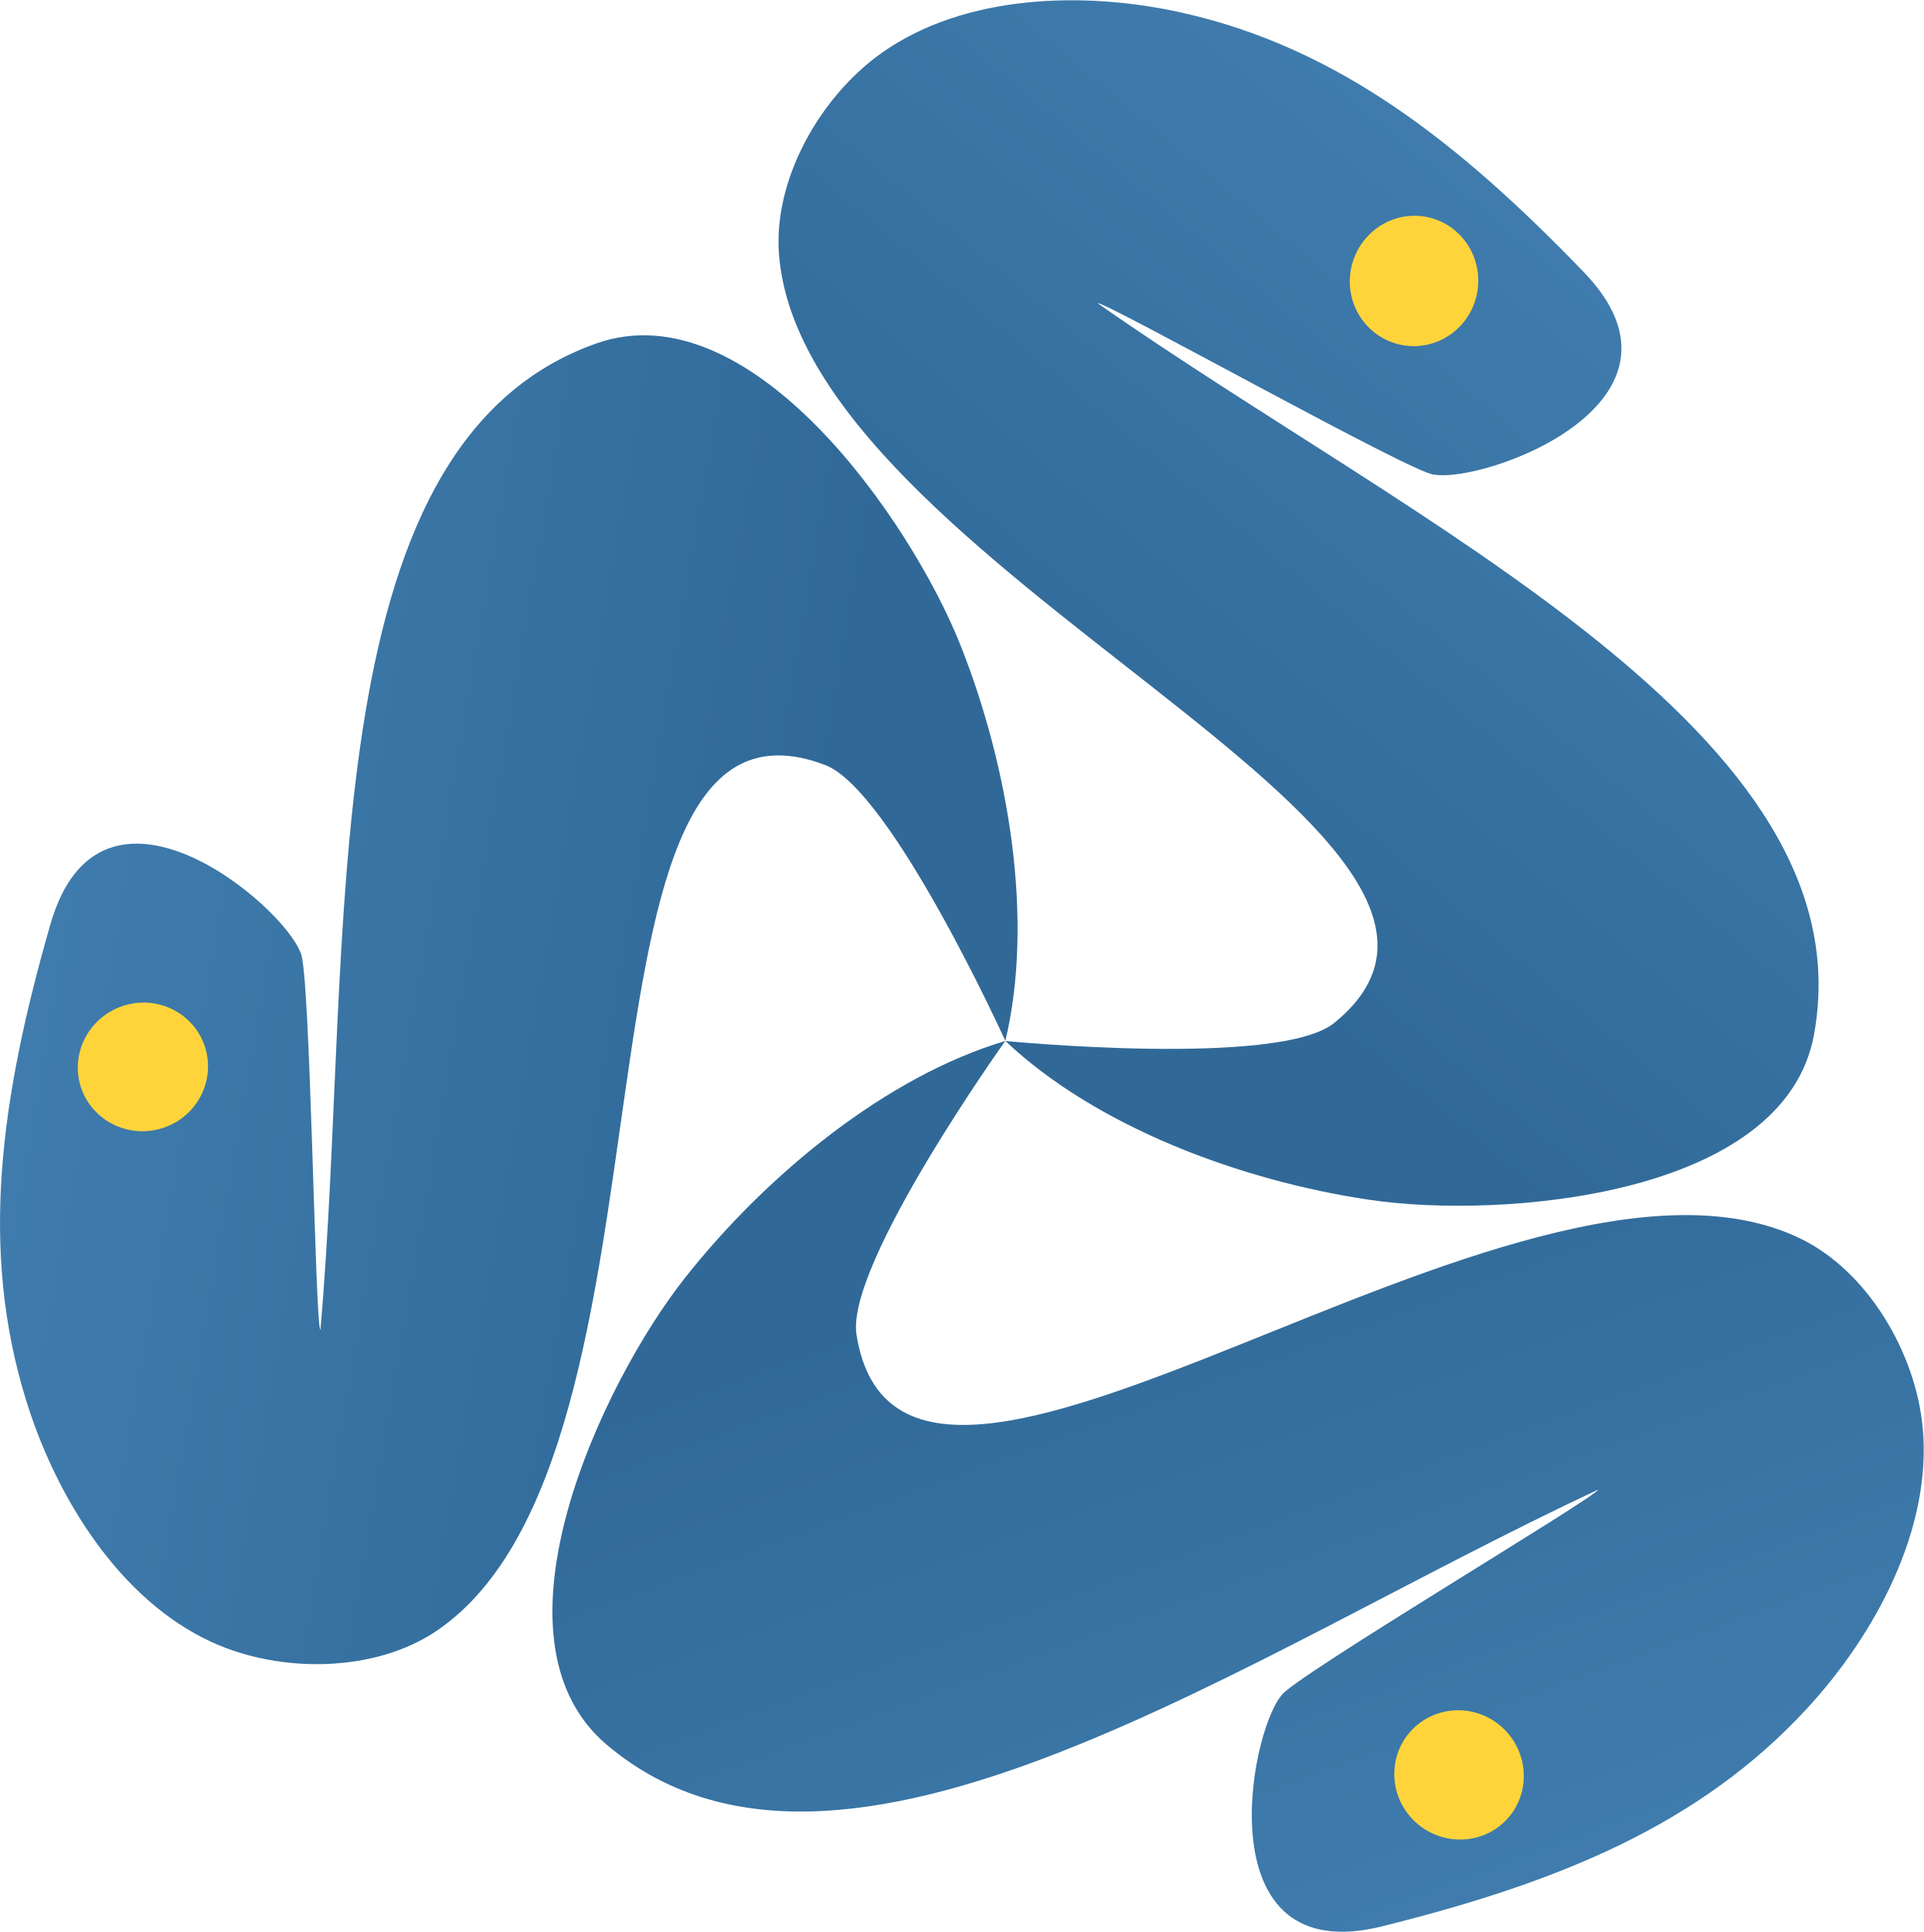
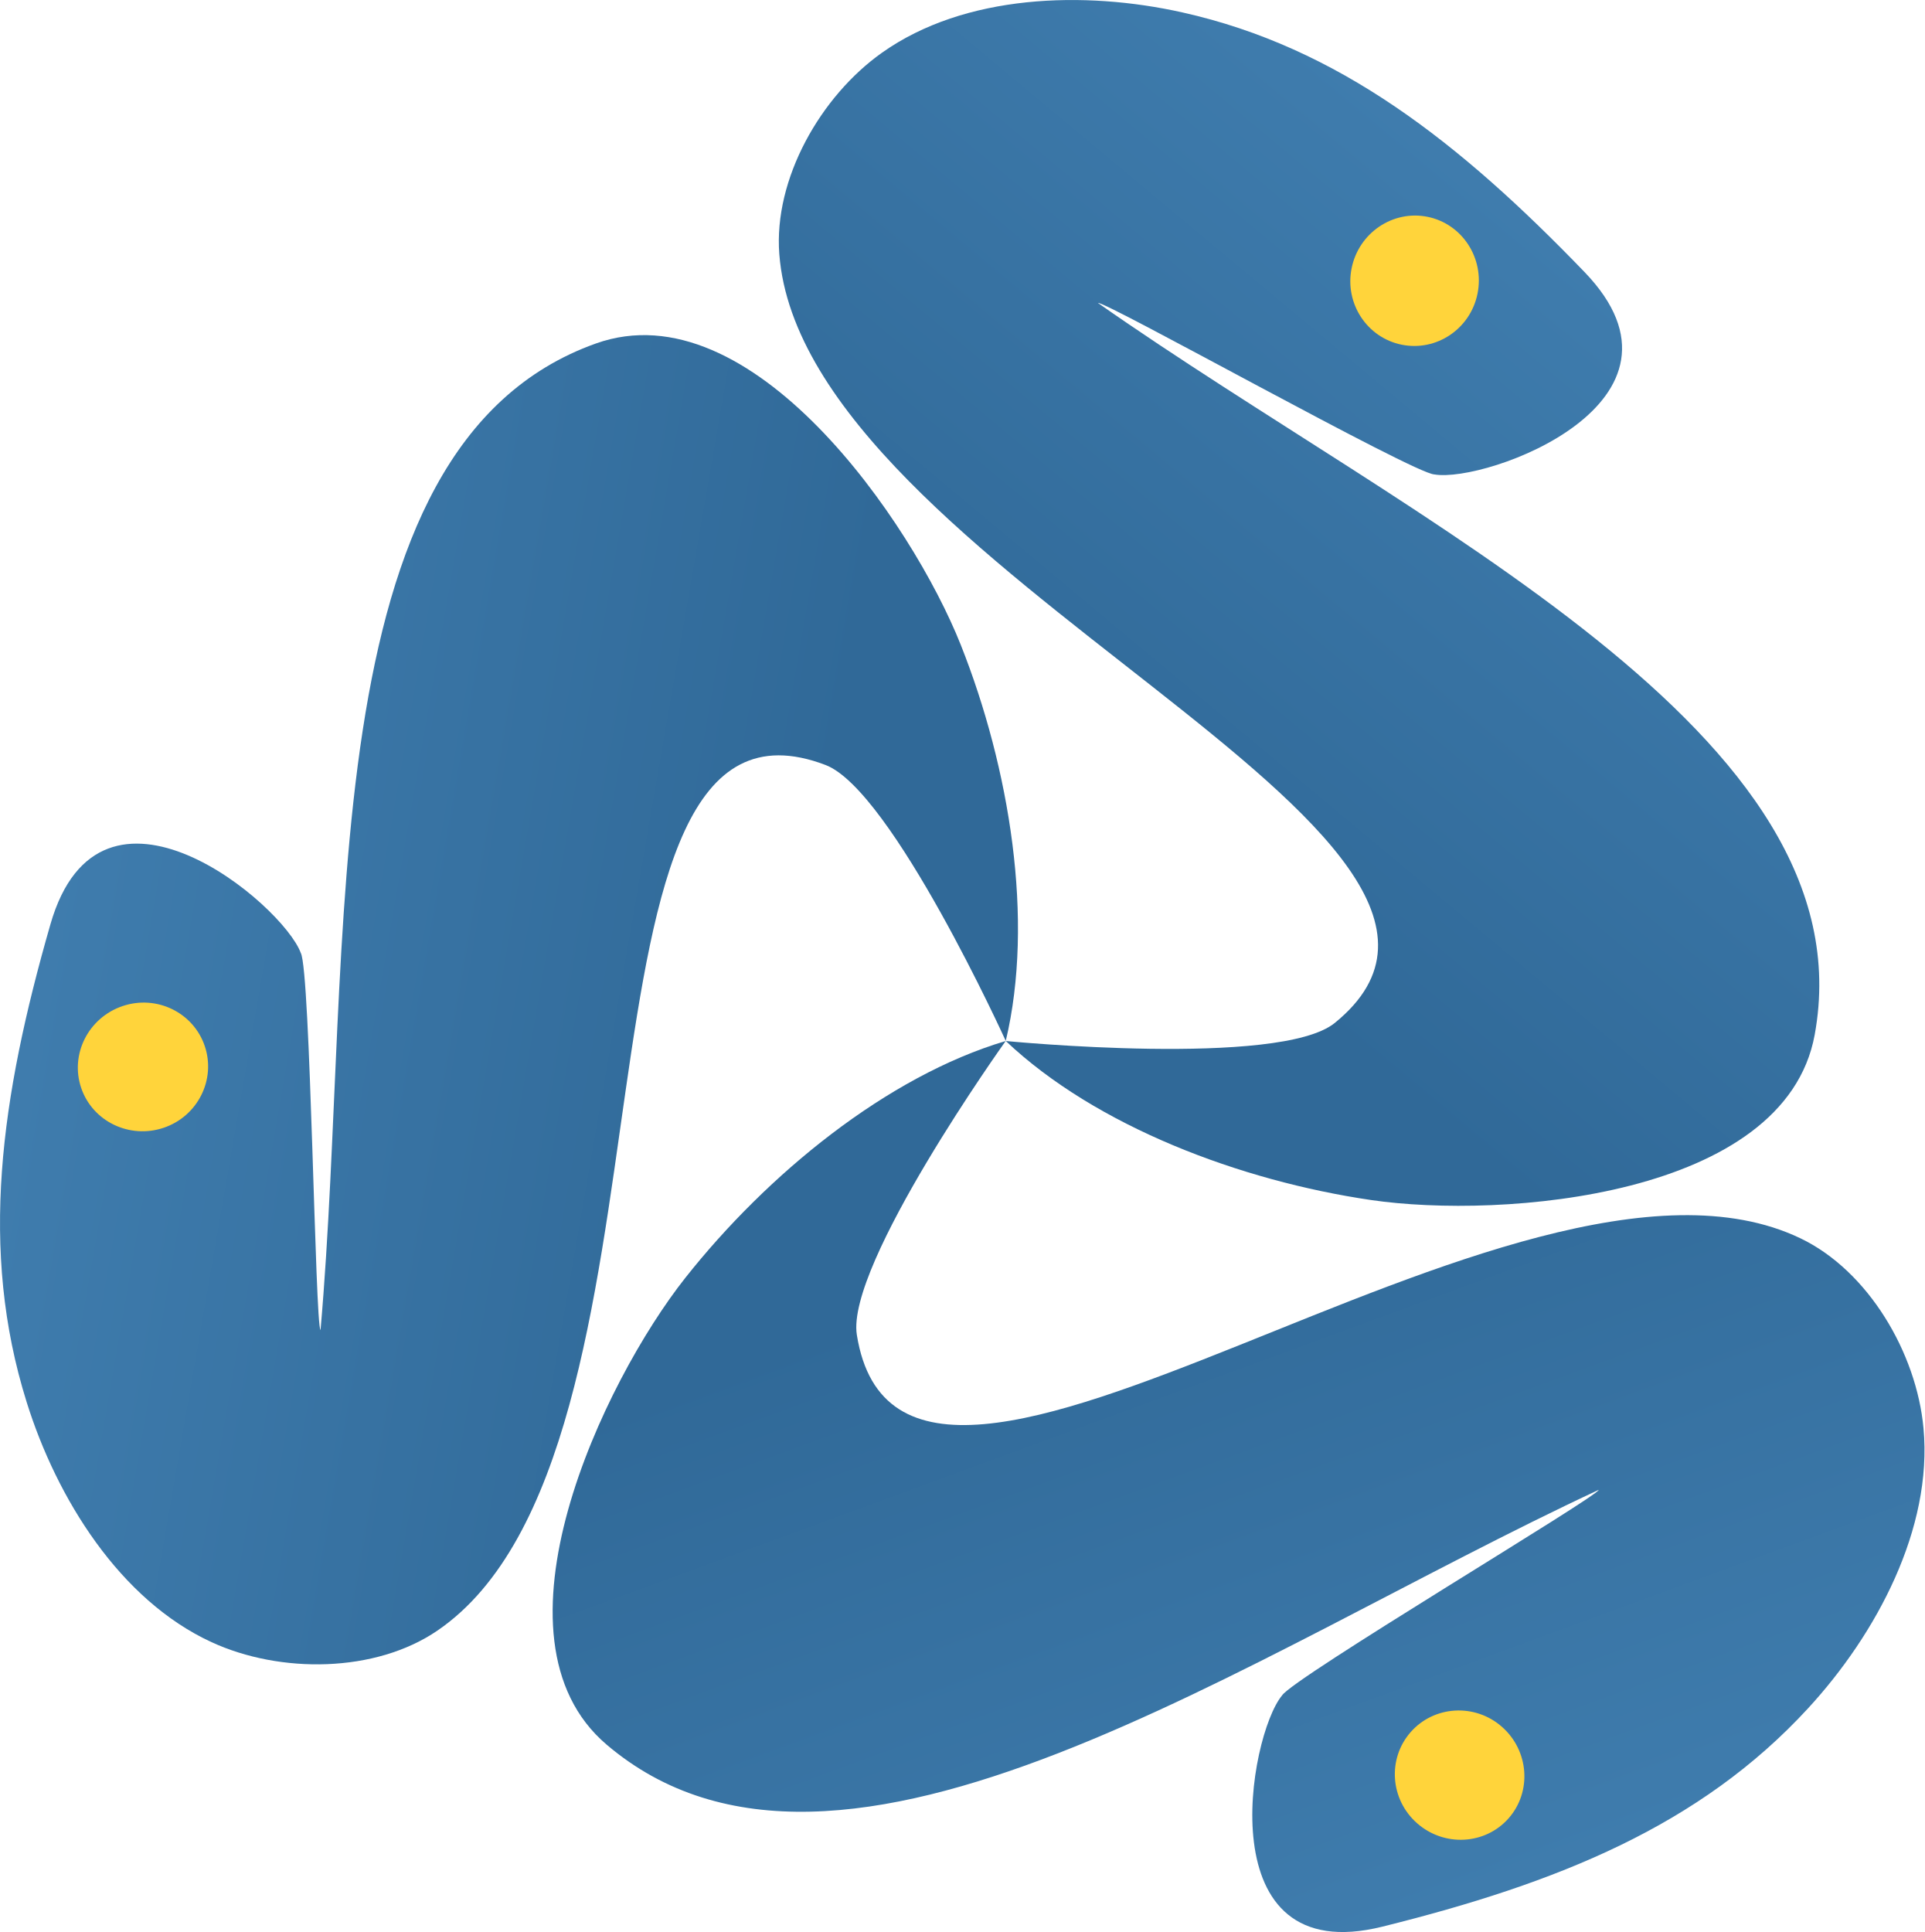
- <svg xmlns="http://www.w3.org/2000/svg" xmlns:xlink="http://www.w3.org/1999/xlink" width="1.927in" height="1.935in" viewBox="0 0 48.953 49.142" version="1.1" id="svg6920">
+ <svg xmlns="http://www.w3.org/2000/svg" xmlns:xlink="http://www.w3.org/1999/xlink" id="svg6920" width="185.018" height="185.735" version="1.1" viewBox="0 0 48.953 49.142">
  <defs id="defs6914">
-     <linearGradient xlink:href="#linearGradient4689" id="linearGradient7854" gradientUnits="userSpaceOnUse" gradientTransform="matrix(0.148839,0,0,0.1502759,4.054789,29.54267)" x1="-86.857" y1="-115.564" x2="52.764" y2="144.015" />
+     <linearGradient id="linearGradient7854" x1="-86.857" x2="52.764" y1="-115.564" y2="144.015" gradientTransform="matrix(0.148839,0,0,0.1502759,4.054789,29.54267)" gradientUnits="userSpaceOnUse" xlink:href="#linearGradient4689" />
    <linearGradient id="linearGradient4689">
-       <stop id="stop4691" offset="0" style="stop-color:#5a9fd4;stop-opacity:1;" />
-       <stop id="stop4693" offset="1" style="stop-color:#306998;stop-opacity:1;" />
+       <stop id="stop4691" offset="0" style="stop-color:#5a9fd4;stop-opacity:1" />
+       <stop id="stop4693" offset="1" style="stop-color:#306998;stop-opacity:1" />
    </linearGradient>
-     <linearGradient xlink:href="#linearGradient4689" id="linearGradient8074" gradientUnits="userSpaceOnUse" gradientTransform="matrix(0.148839,0,0,0.1502759,4.054789,29.54267)" x1="-86.857" y1="-115.564" x2="52.764" y2="144.015" />
-     <linearGradient xlink:href="#linearGradient4689" id="linearGradient8076" gradientUnits="userSpaceOnUse" gradientTransform="matrix(0.148839,0,0,0.1502759,4.054789,29.54267)" x1="-86.857" y1="-115.564" x2="52.764" y2="144.015" />
+     <linearGradient id="linearGradient8074" x1="-86.857" x2="52.764" y1="-115.564" y2="144.015" gradientTransform="matrix(0.148839,0,0,0.1502759,4.054789,29.54267)" gradientUnits="userSpaceOnUse" xlink:href="#linearGradient4689" />
+     <linearGradient id="linearGradient8076" x1="-86.857" x2="52.764" y1="-115.564" y2="144.015" gradientTransform="matrix(0.148839,0,0,0.1502759,4.054789,29.54267)" gradientUnits="userSpaceOnUse" xlink:href="#linearGradient4689" />
  </defs>
  <g id="layer1" transform="translate(-43.51218,-92.12205)">
    <g id="g8192-4-3" transform="matrix(1.095501,0,0,1.095501,-784.4879,-248.4015)">
      <g id="use13406-2-2" transform="matrix(-0.8109957,0.773005,-0.773005,-0.8109957,1553.489,18.99534)">
-         <ellipse ry="1.849" rx="2.01" cy="279.17" cx="689.078" id="use7838" style="color:#000000;clip-rule:nonzero;display:inline;overflow:visible;visibility:visible;opacity:1;isolation:auto;mix-blend-mode:normal;color-interpolation:sRGB;color-interpolation-filters:linearRGB;solid-color:#000000;solid-opacity:1;vector-effect:none;fill:#ffd43b;fill-opacity:1;fill-rule:nonzero;stroke:#4482b4;stroke-width:0.043;stroke-linecap:butt;stroke-linejoin:miter;stroke-miterlimit:4;stroke-dasharray:none;stroke-dashoffset:0;stroke-opacity:1;marker:none;marker-start:none;marker-mid:none;marker-end:none;color-rendering:auto;image-rendering:auto;shape-rendering:auto;text-rendering:auto;enable-background:accumulate" transform="rotate(-1.984001)" />
-         <g transform="matrix(-0.9961282,0.08791246,0.08791246,0.9961282,704.7499,216.96)" id="g7842">
-           <path id="path7840" d="m 15.323,33.005 c -3.303,0.074 -6.144,1.504 -9.222,3.637 -3.078,2.133 1.147,4.696 2.224,4.725 0.406,0.076 7.421,-2.194 7.535,-2.114 -7.37,3.235 -17.439,5.601 -17.543,11.953 -0.056,3.42 5.607,5.02 8.34,5.163 2.733,0.143 5.891,-0.377 8.072,-1.744 0,0 -5.672,-0.572 -6.611,-1.706 C 4.201,48.183 20.759,45.864 22.535,39.558 22.959,38.054 22.34,36.18 21.266,35.044 19.828,33.522 17.417,32.957 15.323,33.005 Z m -5.806,3.155 c 0.733,0 1.331,0.608 1.331,1.356 0,0.745 -0.598,1.348 -1.331,1.348 -0.735,0 -1.331,-0.603 -1.331,-1.348 0,-0.748 0.596,-1.356 1.331,-1.356 z" style="fill:url(#linearGradient8074);fill-opacity:1;stroke-width:0.265" />
+         <ellipse id="use7838" cx="689.078" cy="279.17" rx="2.01" ry="1.849" transform="rotate(-1.984001)" style="color:#000;clip-rule:nonzero;display:inline;overflow:visible;visibility:visible;opacity:1;isolation:auto;mix-blend-mode:normal;color-interpolation:sRGB;color-interpolation-filters:linearRGB;solid-color:#000;solid-opacity:1;vector-effect:none;fill:#ffd43b;fill-opacity:1;fill-rule:nonzero;stroke:#4482b4;stroke-width:.043;stroke-linecap:butt;stroke-linejoin:miter;stroke-miterlimit:4;stroke-dasharray:none;stroke-dashoffset:0;stroke-opacity:1;marker:none;marker-start:none;marker-mid:none;marker-end:none;color-rendering:auto;image-rendering:auto;shape-rendering:auto;text-rendering:auto;enable-background:accumulate" />
+         <g id="g7842" transform="matrix(-0.9961282,0.08791246,0.08791246,0.9961282,704.7499,216.96)">
+           <path id="path7840" d="m 15.323,33.005 c -3.303,0.074 -6.144,1.504 -9.222,3.637 -3.078,2.133 1.147,4.696 2.224,4.725 0.406,0.076 7.421,-2.194 7.535,-2.114 -7.37,3.235 -17.439,5.601 -17.543,11.953 -0.056,3.42 5.607,5.02 8.34,5.163 2.733,0.143 5.891,-0.377 8.072,-1.744 0,0 -5.672,-0.572 -6.611,-1.706 C 4.201,48.183 20.759,45.864 22.535,39.558 22.959,38.054 22.34,36.18 21.266,35.044 19.828,33.522 17.417,32.957 15.323,33.005 Z m -5.806,3.155 c 0.733,0 1.331,0.608 1.331,1.356 0,0.745 -0.598,1.348 -1.331,1.348 -0.735,0 -1.331,-0.603 -1.331,-1.348 0,-0.748 0.596,-1.356 1.331,-1.356 z" style="fill:url(#linearGradient8074);fill-opacity:1;stroke-width:.265" />
        </g>
-         <ellipse ry="1.849" rx="2.01" cy="308.636" cx="698.058" id="use7844" style="color:#000000;clip-rule:nonzero;display:inline;overflow:visible;visibility:visible;opacity:1;isolation:auto;mix-blend-mode:normal;color-interpolation:sRGB;color-interpolation-filters:linearRGB;solid-color:#000000;solid-opacity:1;vector-effect:none;fill:#ffd43b;fill-opacity:1;fill-rule:nonzero;stroke:#4482b4;stroke-width:0.043;stroke-linecap:butt;stroke-linejoin:miter;stroke-miterlimit:4;stroke-dasharray:none;stroke-dashoffset:0;stroke-opacity:1;marker:none;marker-start:none;marker-mid:none;marker-end:none;color-rendering:auto;image-rendering:auto;shape-rendering:auto;text-rendering:auto;enable-background:accumulate" transform="rotate(-1.984001)" />
-         <g transform="matrix(0.4219297,-0.9066286,-0.9066286,-0.4219297,738.188,309.0702)" id="use7846">
-           <path id="path7862" d="m 15.323,33.005 c -3.303,0.074 -6.144,1.504 -9.222,3.637 -3.078,2.133 1.147,4.696 2.224,4.725 0.406,0.076 7.421,-2.194 7.535,-2.114 -7.37,3.235 -17.439,5.601 -17.543,11.953 -0.056,3.42 5.607,5.02 8.34,5.163 2.733,0.143 5.891,-0.377 8.072,-1.744 0,0 -5.672,-0.572 -6.611,-1.706 C 4.201,48.183 20.759,45.864 22.535,39.558 22.959,38.054 22.34,36.18 21.266,35.044 19.828,33.522 17.417,32.957 15.323,33.005 Z m -5.806,3.155 c 0.733,0 1.331,0.608 1.331,1.356 0,0.745 -0.598,1.348 -1.331,1.348 -0.735,0 -1.331,-0.603 -1.331,-1.348 0,-0.748 0.596,-1.356 1.331,-1.356 z" style="fill:url(#linearGradient8076);fill-opacity:1;stroke-width:0.265" />
+         <ellipse id="use7844" cx="698.058" cy="308.636" rx="2.01" ry="1.849" transform="rotate(-1.984001)" style="color:#000;clip-rule:nonzero;display:inline;overflow:visible;visibility:visible;opacity:1;isolation:auto;mix-blend-mode:normal;color-interpolation:sRGB;color-interpolation-filters:linearRGB;solid-color:#000;solid-opacity:1;vector-effect:none;fill:#ffd43b;fill-opacity:1;fill-rule:nonzero;stroke:#4482b4;stroke-width:.043;stroke-linecap:butt;stroke-linejoin:miter;stroke-miterlimit:4;stroke-dasharray:none;stroke-dashoffset:0;stroke-opacity:1;marker:none;marker-start:none;marker-mid:none;marker-end:none;color-rendering:auto;image-rendering:auto;shape-rendering:auto;text-rendering:auto;enable-background:accumulate" />
+         <g id="use7846" transform="matrix(0.4219297,-0.9066286,-0.9066286,-0.4219297,738.188,309.0702)">
+           <path id="path7862" d="m 15.323,33.005 c -3.303,0.074 -6.144,1.504 -9.222,3.637 -3.078,2.133 1.147,4.696 2.224,4.725 0.406,0.076 7.421,-2.194 7.535,-2.114 -7.37,3.235 -17.439,5.601 -17.543,11.953 -0.056,3.42 5.607,5.02 8.34,5.163 2.733,0.143 5.891,-0.377 8.072,-1.744 0,0 -5.672,-0.572 -6.611,-1.706 C 4.201,48.183 20.759,45.864 22.535,39.558 22.959,38.054 22.34,36.18 21.266,35.044 19.828,33.522 17.417,32.957 15.323,33.005 Z m -5.806,3.155 c 0.733,0 1.331,0.608 1.331,1.356 0,0.745 -0.598,1.348 -1.331,1.348 -0.735,0 -1.331,-0.603 -1.331,-1.348 0,-0.748 0.596,-1.356 1.331,-1.356 z" style="fill:url(#linearGradient8076);fill-opacity:1;stroke-width:.265" />
        </g>
-         <ellipse ry="1.849" rx="2.01" cy="301.387" cx="667.984" id="use7848" style="color:#000000;clip-rule:nonzero;display:inline;overflow:visible;visibility:visible;opacity:1;isolation:auto;mix-blend-mode:normal;color-interpolation:sRGB;color-interpolation-filters:linearRGB;solid-color:#000000;solid-opacity:1;vector-effect:none;fill:#ffd43b;fill-opacity:1;fill-rule:nonzero;stroke:#4482b4;stroke-width:0.043;stroke-linecap:butt;stroke-linejoin:miter;stroke-miterlimit:4;stroke-dasharray:none;stroke-dashoffset:0;stroke-opacity:1;marker:none;marker-start:none;marker-mid:none;marker-end:none;color-rendering:auto;image-rendering:auto;shape-rendering:auto;text-rendering:auto;enable-background:accumulate" transform="rotate(-1.984001)" />
-         <g transform="matrix(0.5741985,0.8187161,0.8187161,-0.5741985,641.6993,291.9734)" id="use7850">
-           <path id="path7856" d="m 15.323,33.005 c -3.303,0.074 -6.144,1.504 -9.222,3.637 -3.078,2.133 1.147,4.696 2.224,4.725 0.406,0.076 7.421,-2.194 7.535,-2.114 -7.37,3.235 -17.439,5.601 -17.543,11.953 -0.056,3.42 5.607,5.02 8.34,5.163 2.733,0.143 5.891,-0.377 8.072,-1.744 0,0 -5.672,-0.572 -6.611,-1.706 C 4.201,48.183 20.759,45.864 22.535,39.558 22.959,38.054 22.34,36.18 21.266,35.044 19.828,33.522 17.417,32.957 15.323,33.005 Z m -5.806,3.155 c 0.733,0 1.331,0.608 1.331,1.356 0,0.745 -0.598,1.348 -1.331,1.348 -0.735,0 -1.331,-0.603 -1.331,-1.348 0,-0.748 0.596,-1.356 1.331,-1.356 z" style="fill:url(#linearGradient7854);fill-opacity:1;stroke-width:0.265" />
+         <ellipse id="use7848" cx="667.984" cy="301.387" rx="2.01" ry="1.849" transform="rotate(-1.984001)" style="color:#000;clip-rule:nonzero;display:inline;overflow:visible;visibility:visible;opacity:1;isolation:auto;mix-blend-mode:normal;color-interpolation:sRGB;color-interpolation-filters:linearRGB;solid-color:#000;solid-opacity:1;vector-effect:none;fill:#ffd43b;fill-opacity:1;fill-rule:nonzero;stroke:#4482b4;stroke-width:.043;stroke-linecap:butt;stroke-linejoin:miter;stroke-miterlimit:4;stroke-dasharray:none;stroke-dashoffset:0;stroke-opacity:1;marker:none;marker-start:none;marker-mid:none;marker-end:none;color-rendering:auto;image-rendering:auto;shape-rendering:auto;text-rendering:auto;enable-background:accumulate" />
+         <g id="use7850" transform="matrix(0.5741985,0.8187161,0.8187161,-0.5741985,641.6993,291.9734)">
+           <path id="path7856" d="m 15.323,33.005 c -3.303,0.074 -6.144,1.504 -9.222,3.637 -3.078,2.133 1.147,4.696 2.224,4.725 0.406,0.076 7.421,-2.194 7.535,-2.114 -7.37,3.235 -17.439,5.601 -17.543,11.953 -0.056,3.42 5.607,5.02 8.34,5.163 2.733,0.143 5.891,-0.377 8.072,-1.744 0,0 -5.672,-0.572 -6.611,-1.706 C 4.201,48.183 20.759,45.864 22.535,39.558 22.959,38.054 22.34,36.18 21.266,35.044 19.828,33.522 17.417,32.957 15.323,33.005 Z m -5.806,3.155 c 0.733,0 1.331,0.608 1.331,1.356 0,0.745 -0.598,1.348 -1.331,1.348 -0.735,0 -1.331,-0.603 -1.331,-1.348 0,-0.748 0.596,-1.356 1.331,-1.356 z" style="fill:url(#linearGradient7854);fill-opacity:1;stroke-width:.265" />
        </g>
      </g>
    </g>
  </g>
</svg>
